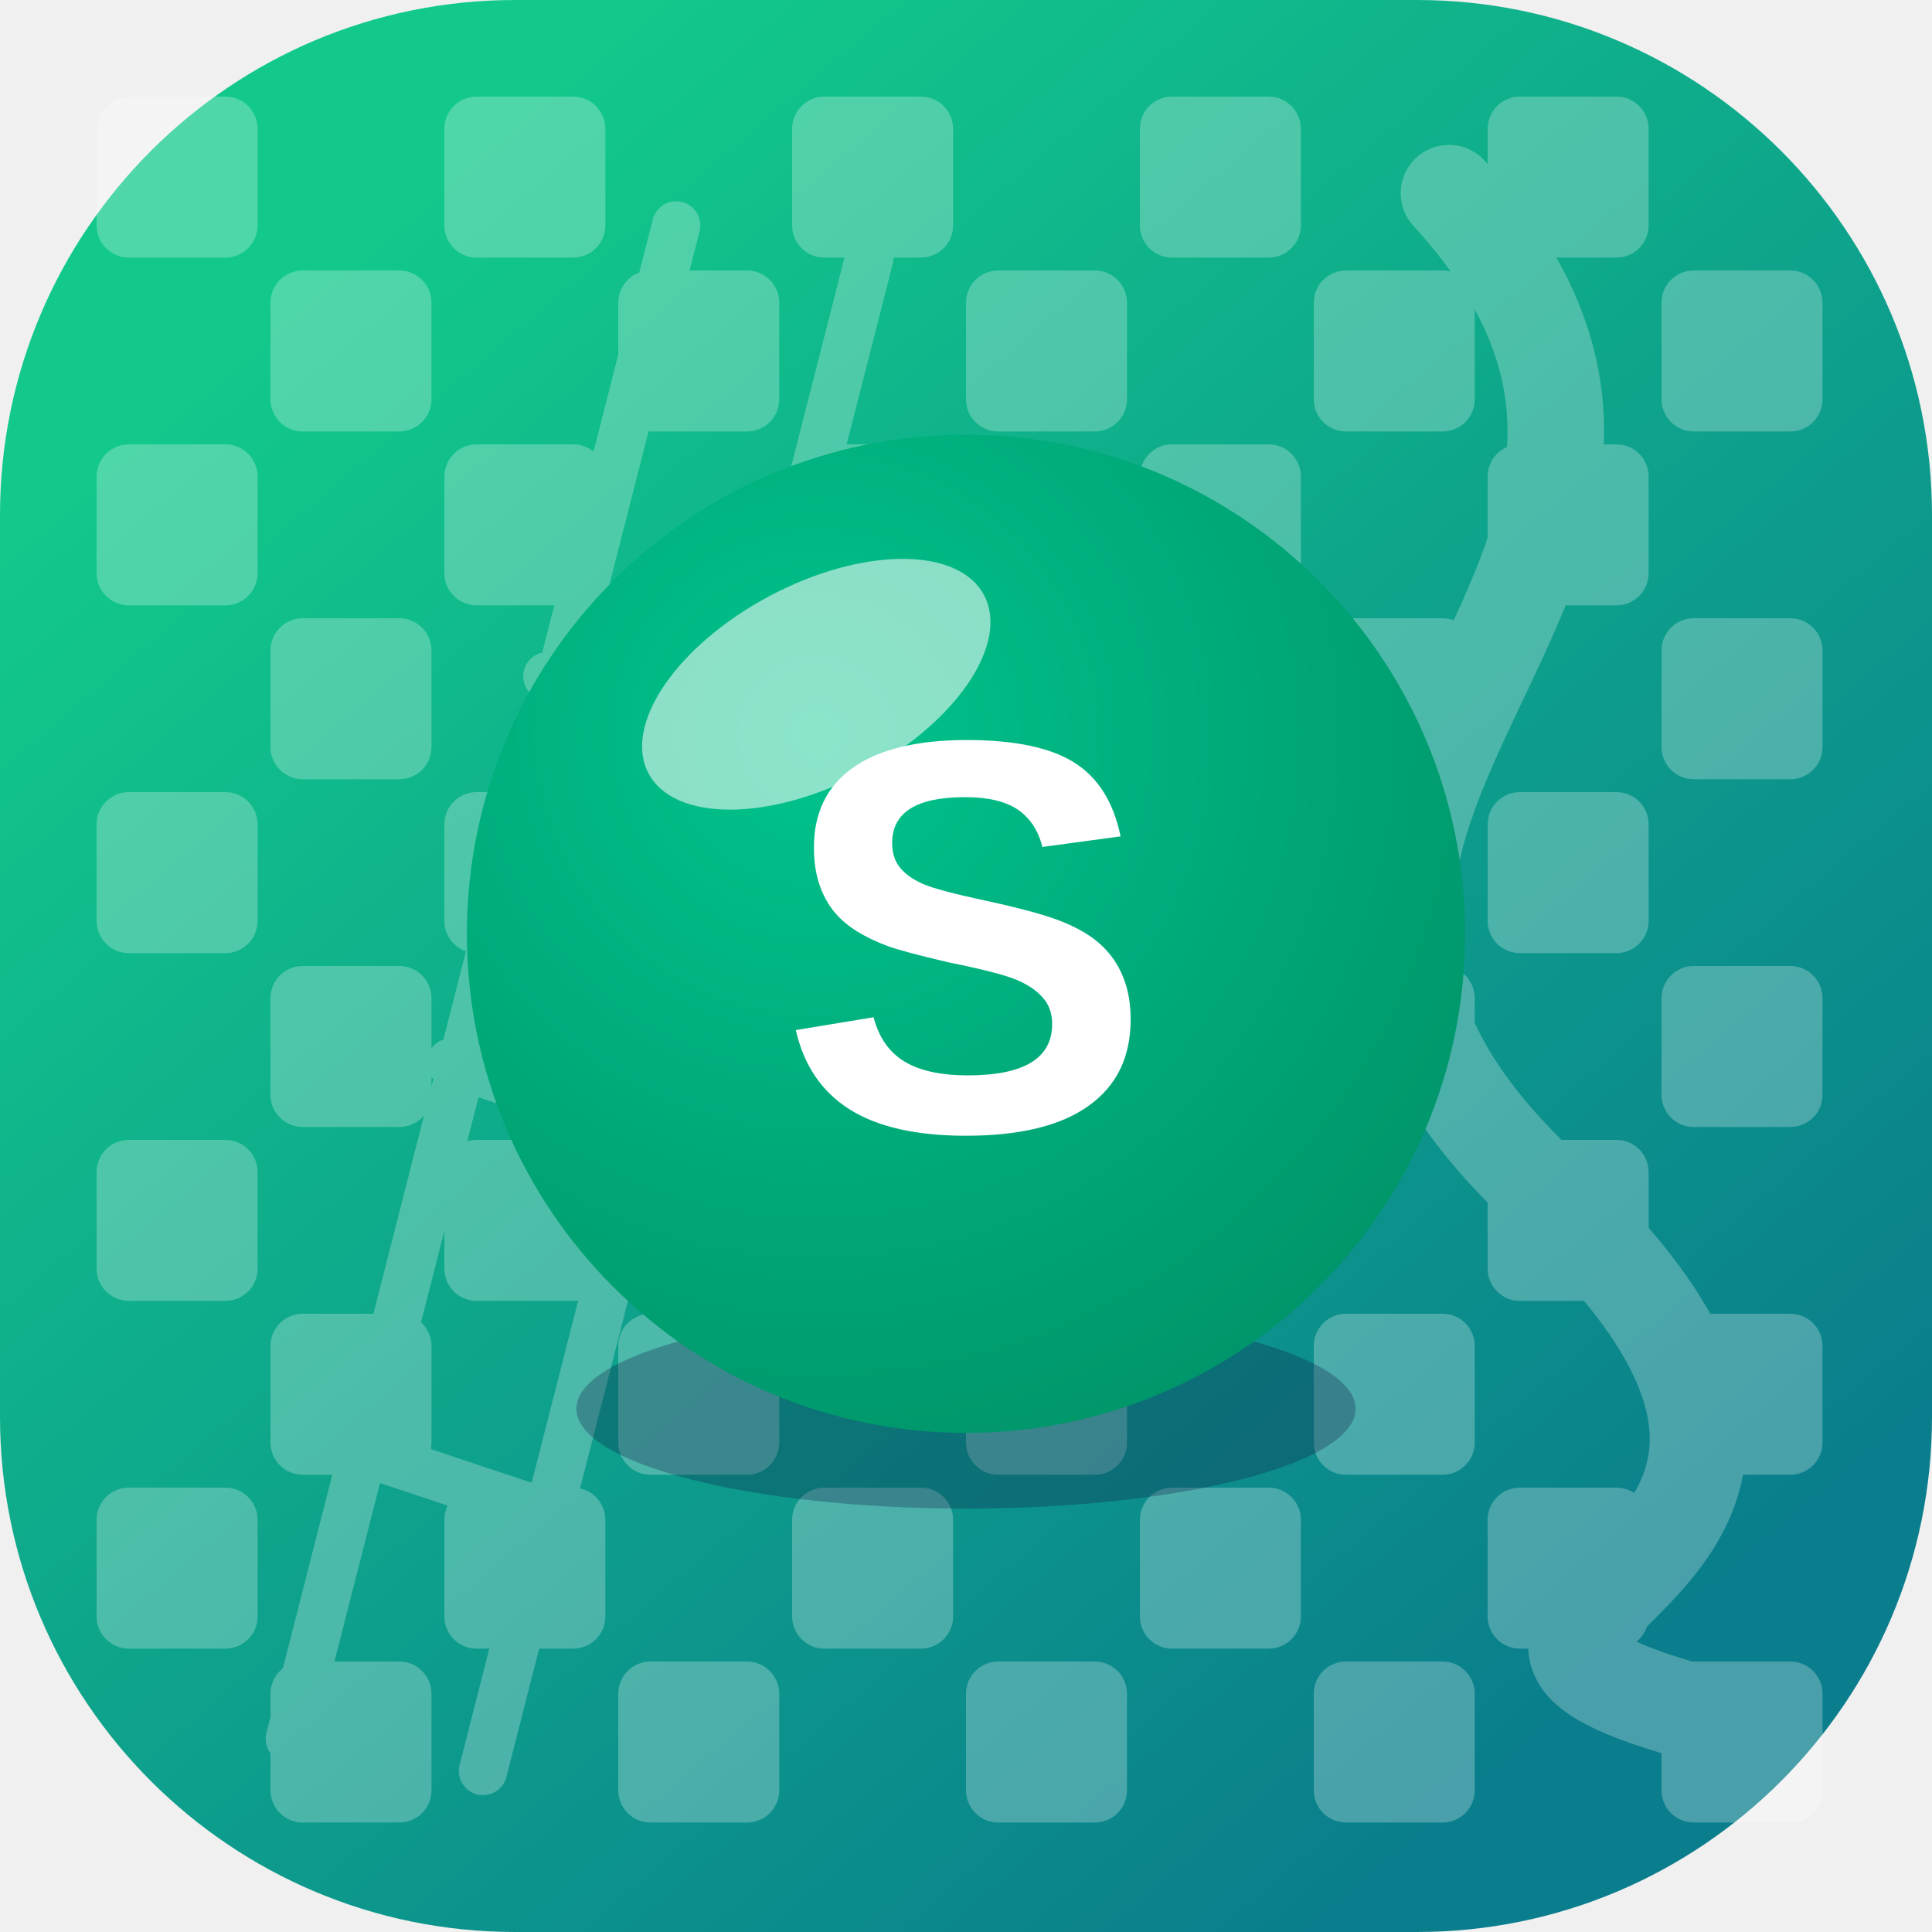
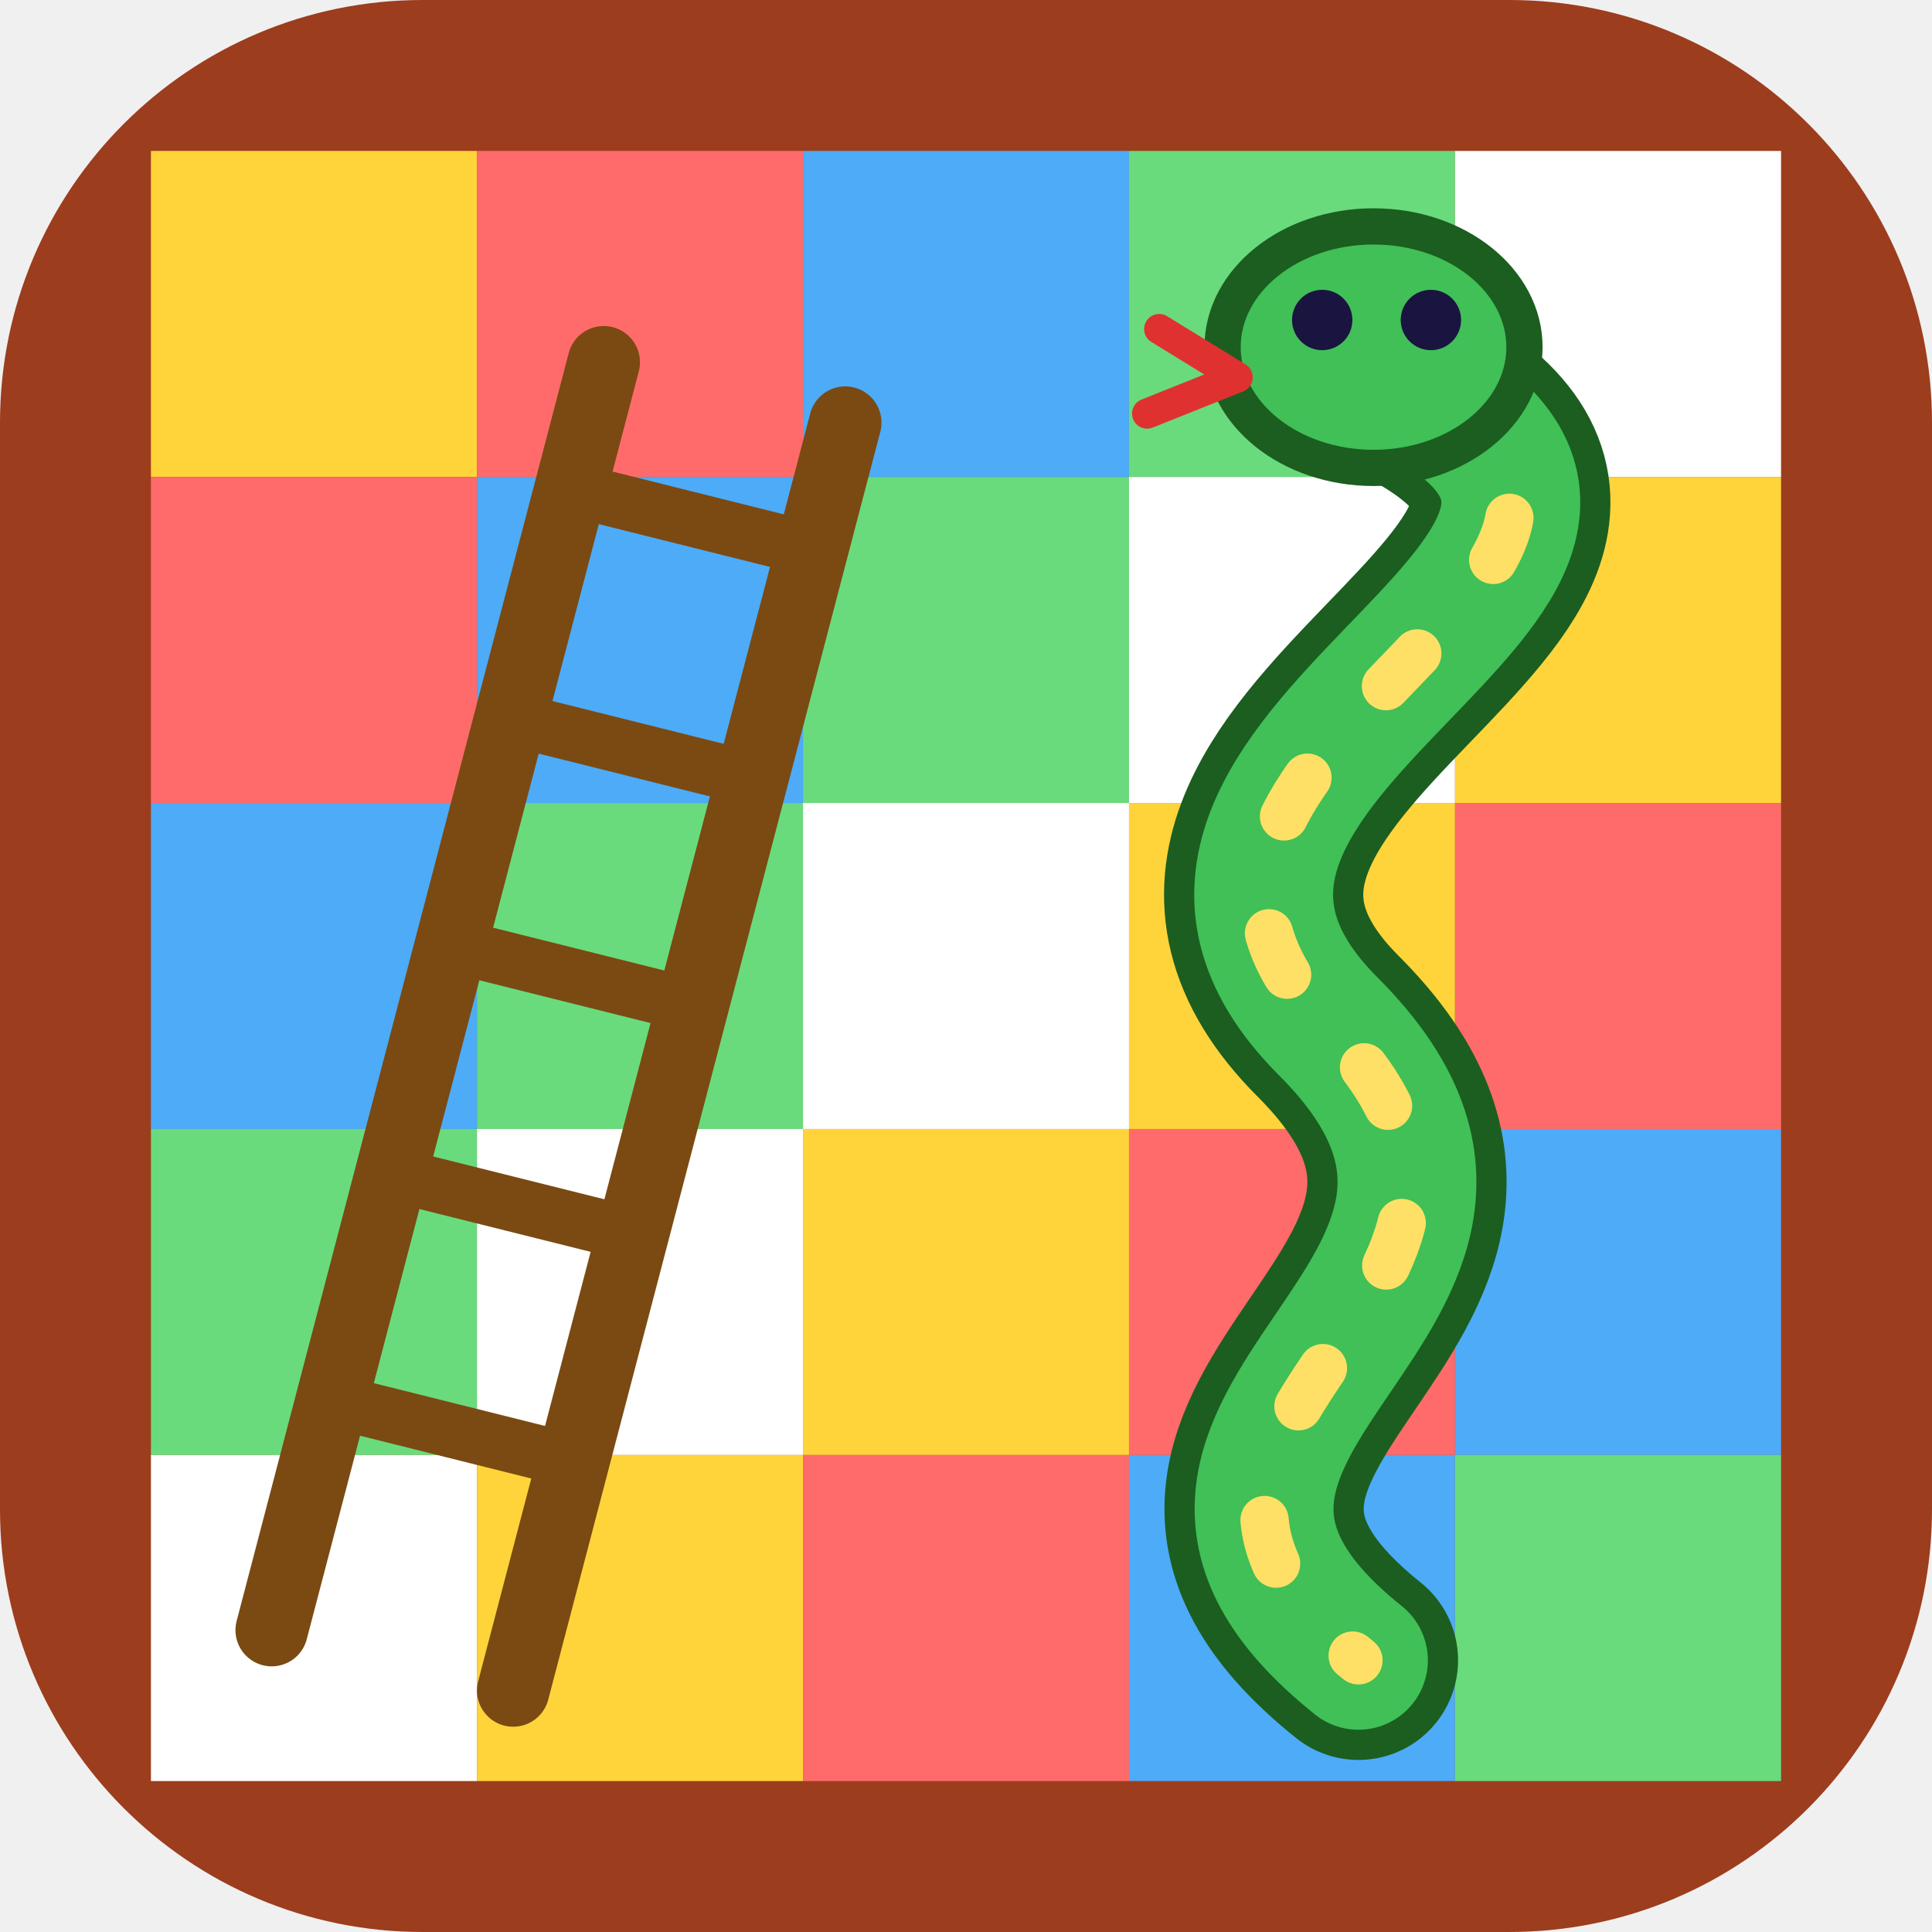
- <svg xmlns="http://www.w3.org/2000/svg" viewBox="0 0 120 120" width="512" height="512">
-   <defs>
-     <linearGradient id="mt300" gradientTransform="rotate(50 .5 .5)">
-       <stop offset="0" stop-color="#12C98B" />
-       <stop offset="1" stop-color="#0A7E8C" />
-     </linearGradient>
-   </defs>
-   <rect width="120" height="120" rx="32" fill="url(#mt300)" />
-   <g opacity="0.26" stroke-linecap="round" stroke-linejoin="round">
-     <g fill="#FFFFFF">
-       <rect x="6.0" y="6.0" width="10" height="10" rx="2" />
-       <rect x="27.6" y="6.0" width="10" height="10" rx="2" />
-       <rect x="49.2" y="6.0" width="10" height="10" rx="2" />
-       <rect x="70.8" y="6.0" width="10" height="10" rx="2" />
-       <rect x="92.4" y="6.0" width="10" height="10" rx="2" />
-       <rect x="16.8" y="16.8" width="10" height="10" rx="2" />
-       <rect x="38.4" y="16.8" width="10" height="10" rx="2" />
-       <rect x="60.0" y="16.8" width="10" height="10" rx="2" />
-       <rect x="81.6" y="16.8" width="10" height="10" rx="2" />
-       <rect x="103.2" y="16.8" width="10" height="10" rx="2" />
-       <rect x="6.0" y="27.6" width="10" height="10" rx="2" />
-       <rect x="27.6" y="27.6" width="10" height="10" rx="2" />
-       <rect x="49.2" y="27.6" width="10" height="10" rx="2" />
-       <rect x="70.8" y="27.6" width="10" height="10" rx="2" />
-       <rect x="92.4" y="27.6" width="10" height="10" rx="2" />
-       <rect x="16.8" y="38.4" width="10" height="10" rx="2" />
-       <rect x="38.4" y="38.4" width="10" height="10" rx="2" />
-       <rect x="60.0" y="38.4" width="10" height="10" rx="2" />
-       <rect x="81.6" y="38.4" width="10" height="10" rx="2" />
-       <rect x="103.2" y="38.4" width="10" height="10" rx="2" />
-       <rect x="6.0" y="49.2" width="10" height="10" rx="2" />
-       <rect x="27.6" y="49.2" width="10" height="10" rx="2" />
-       <rect x="49.2" y="49.2" width="10" height="10" rx="2" />
-       <rect x="70.8" y="49.2" width="10" height="10" rx="2" />
-       <rect x="92.4" y="49.2" width="10" height="10" rx="2" />
-       <rect x="16.8" y="60.0" width="10" height="10" rx="2" />
-       <rect x="38.4" y="60.0" width="10" height="10" rx="2" />
-       <rect x="60.0" y="60.0" width="10" height="10" rx="2" />
-       <rect x="81.6" y="60.0" width="10" height="10" rx="2" />
-       <rect x="103.2" y="60.0" width="10" height="10" rx="2" />
-       <rect x="6.0" y="70.8" width="10" height="10" rx="2" />
-       <rect x="27.6" y="70.8" width="10" height="10" rx="2" />
-       <rect x="49.2" y="70.8" width="10" height="10" rx="2" />
-       <rect x="70.8" y="70.8" width="10" height="10" rx="2" />
-       <rect x="92.4" y="70.8" width="10" height="10" rx="2" />
-       <rect x="16.8" y="81.6" width="10" height="10" rx="2" />
-       <rect x="38.4" y="81.6" width="10" height="10" rx="2" />
-       <rect x="60.0" y="81.6" width="10" height="10" rx="2" />
-       <rect x="81.6" y="81.6" width="10" height="10" rx="2" />
-       <rect x="103.2" y="81.6" width="10" height="10" rx="2" />
-       <rect x="6.0" y="92.4" width="10" height="10" rx="2" />
-       <rect x="27.6" y="92.4" width="10" height="10" rx="2" />
-       <rect x="49.2" y="92.4" width="10" height="10" rx="2" />
-       <rect x="70.8" y="92.4" width="10" height="10" rx="2" />
-       <rect x="92.4" y="92.4" width="10" height="10" rx="2" />
-       <rect x="16.8" y="103.2" width="10" height="10" rx="2" />
-       <rect x="38.4" y="103.2" width="10" height="10" rx="2" />
-       <rect x="60.0" y="103.2" width="10" height="10" rx="2" />
-       <rect x="81.6" y="103.2" width="10" height="10" rx="2" />
-       <rect x="103.2" y="103.2" width="10" height="10" rx="2" />
-     </g>
-     <path d="M18 108 L42 14 M30 110 L54 16 M22 90 L34 94 M28 66 L40 70 M34 42 L46 46" stroke="#FFFFFF" stroke-width="3" fill="none" />
-     <path d="M90 12 C 112 36, 70 50, 96 74 S 84 100, 104 106" stroke="#FFFFFF" stroke-width="6" fill="none" stroke-linecap="round" />
+ <svg xmlns="http://www.w3.org/2000/svg" viewBox="0 0 64 64" width="512" height="512" role="img" aria-label="Corporate Snakes and Ladders">
+   <rect width="64" height="64" rx="14" fill="#9C3D1E" />
+   <rect x="5.0" y="5.0" width="10.8" height="10.8" fill="#FFD43B" />
+   <rect x="15.8" y="5.0" width="10.8" height="10.8" fill="#FF6B6B" />
+   <rect x="26.6" y="5.0" width="10.8" height="10.8" fill="#4DABF7" />
+   <rect x="37.4" y="5.0" width="10.8" height="10.8" fill="#69DB7C" />
+   <rect x="48.2" y="5.0" width="10.8" height="10.8" fill="#FFFFFF" />
+   <rect x="5.0" y="15.8" width="10.8" height="10.8" fill="#FF6B6B" />
+   <rect x="15.8" y="15.8" width="10.8" height="10.8" fill="#4DABF7" />
+   <rect x="26.6" y="15.8" width="10.8" height="10.8" fill="#69DB7C" />
+   <rect x="37.4" y="15.8" width="10.8" height="10.8" fill="#FFFFFF" />
+   <rect x="48.2" y="15.8" width="10.8" height="10.8" fill="#FFD43B" />
+   <rect x="5.0" y="26.6" width="10.8" height="10.8" fill="#4DABF7" />
+   <rect x="15.8" y="26.6" width="10.8" height="10.8" fill="#69DB7C" />
+   <rect x="26.6" y="26.6" width="10.8" height="10.8" fill="#FFFFFF" />
+   <rect x="37.4" y="26.6" width="10.8" height="10.8" fill="#FFD43B" />
+   <rect x="48.2" y="26.6" width="10.8" height="10.8" fill="#FF6B6B" />
+   <rect x="5.0" y="37.4" width="10.8" height="10.8" fill="#69DB7C" />
+   <rect x="15.8" y="37.4" width="10.8" height="10.8" fill="#FFFFFF" />
+   <rect x="26.6" y="37.4" width="10.8" height="10.8" fill="#FFD43B" />
+   <rect x="37.4" y="37.4" width="10.8" height="10.8" fill="#FF6B6B" />
+   <rect x="48.2" y="37.4" width="10.8" height="10.8" fill="#4DABF7" />
+   <rect x="5.0" y="48.2" width="10.8" height="10.8" fill="#FFFFFF" />
+   <rect x="15.8" y="48.2" width="10.8" height="10.8" fill="#FFD43B" />
+   <rect x="26.6" y="48.2" width="10.8" height="10.8" fill="#FF6B6B" />
+   <rect x="37.4" y="48.2" width="10.8" height="10.8" fill="#4DABF7" />
+   <rect x="48.2" y="48.2" width="10.8" height="10.8" fill="#69DB7C" />
+   <g stroke="#7A4A12" stroke-width="2.4" stroke-linecap="round">
+     <path d="M9 54L20 12M17 56L28 14" />
+     <path d="M11.0 46.4L19.0 48.4" stroke-width="1.8" />
+     <path d="M13.0 38.9L21.0 40.9" stroke-width="1.8" />
+     <path d="M14.9 31.3L22.9 33.3" stroke-width="1.8" />
+     <path d="M16.9 23.8L24.9 25.8" stroke-width="1.8" />
+     <path d="M18.9 16.2L26.9 18.2" stroke-width="1.8" />
  </g>
-   <defs>
-     <radialGradient id="b301" cx=".35" cy=".3" r=".9">
-       <stop offset="0" stop-color="#00C48C" />
-       <stop offset="1" stop-color="#008D64" />
-     </radialGradient>
-   </defs>
-   <ellipse cx="60.0" cy="87.5" rx="24.2" ry="6.2" fill="#0B1240" opacity=".28" />
-   <circle cx="60.0" cy="58.0" r="31.0" fill="url(#b301)" />
-   <ellipse cx="50.7" cy="42.5" rx="11.8" ry="6.2" fill="#FFFFFF" opacity=".55" transform="rotate(-28 50.7 42.5)" />
-   <text x="60.0" y="70.2" text-anchor="middle" font-family="'Segoe UI','Helvetica Neue',Arial,sans-serif" font-size="34.7" font-weight="900" fill="#FFFFFF">S</text>
+   <path d="M47 13C58 19 35 25 44 34S35 47 45 55" fill="none" stroke="#1B5E20" stroke-width="6.6" stroke-linecap="round" />
+   <path d="M47 13C58 19 35 25 44 34S35 47 45 55" fill="none" stroke="#40C057" stroke-width="4.6" stroke-linecap="round" />
+   <path d="M47 13C58 19 35 25 44 34S35 47 45 55" fill="none" stroke="#FFE066" stroke-width="1.6" stroke-linecap="round" stroke-dasharray="1.5 4" />
+   <ellipse cx="45.5" cy="11.5" rx="5" ry="4" fill="#40C057" stroke="#1B5E20" stroke-width="1.2" />
+   <circle cx="43.8" cy="10.6" r="1" fill="#1A1440" />
+   <circle cx="47.4" cy="10.6" r="1" fill="#1A1440" />
+   <path d="M41 12.5l-3 1.2m3-1.2l-2.6-1.6" stroke="#E03131" stroke-width="1" stroke-linecap="round" />
</svg>
